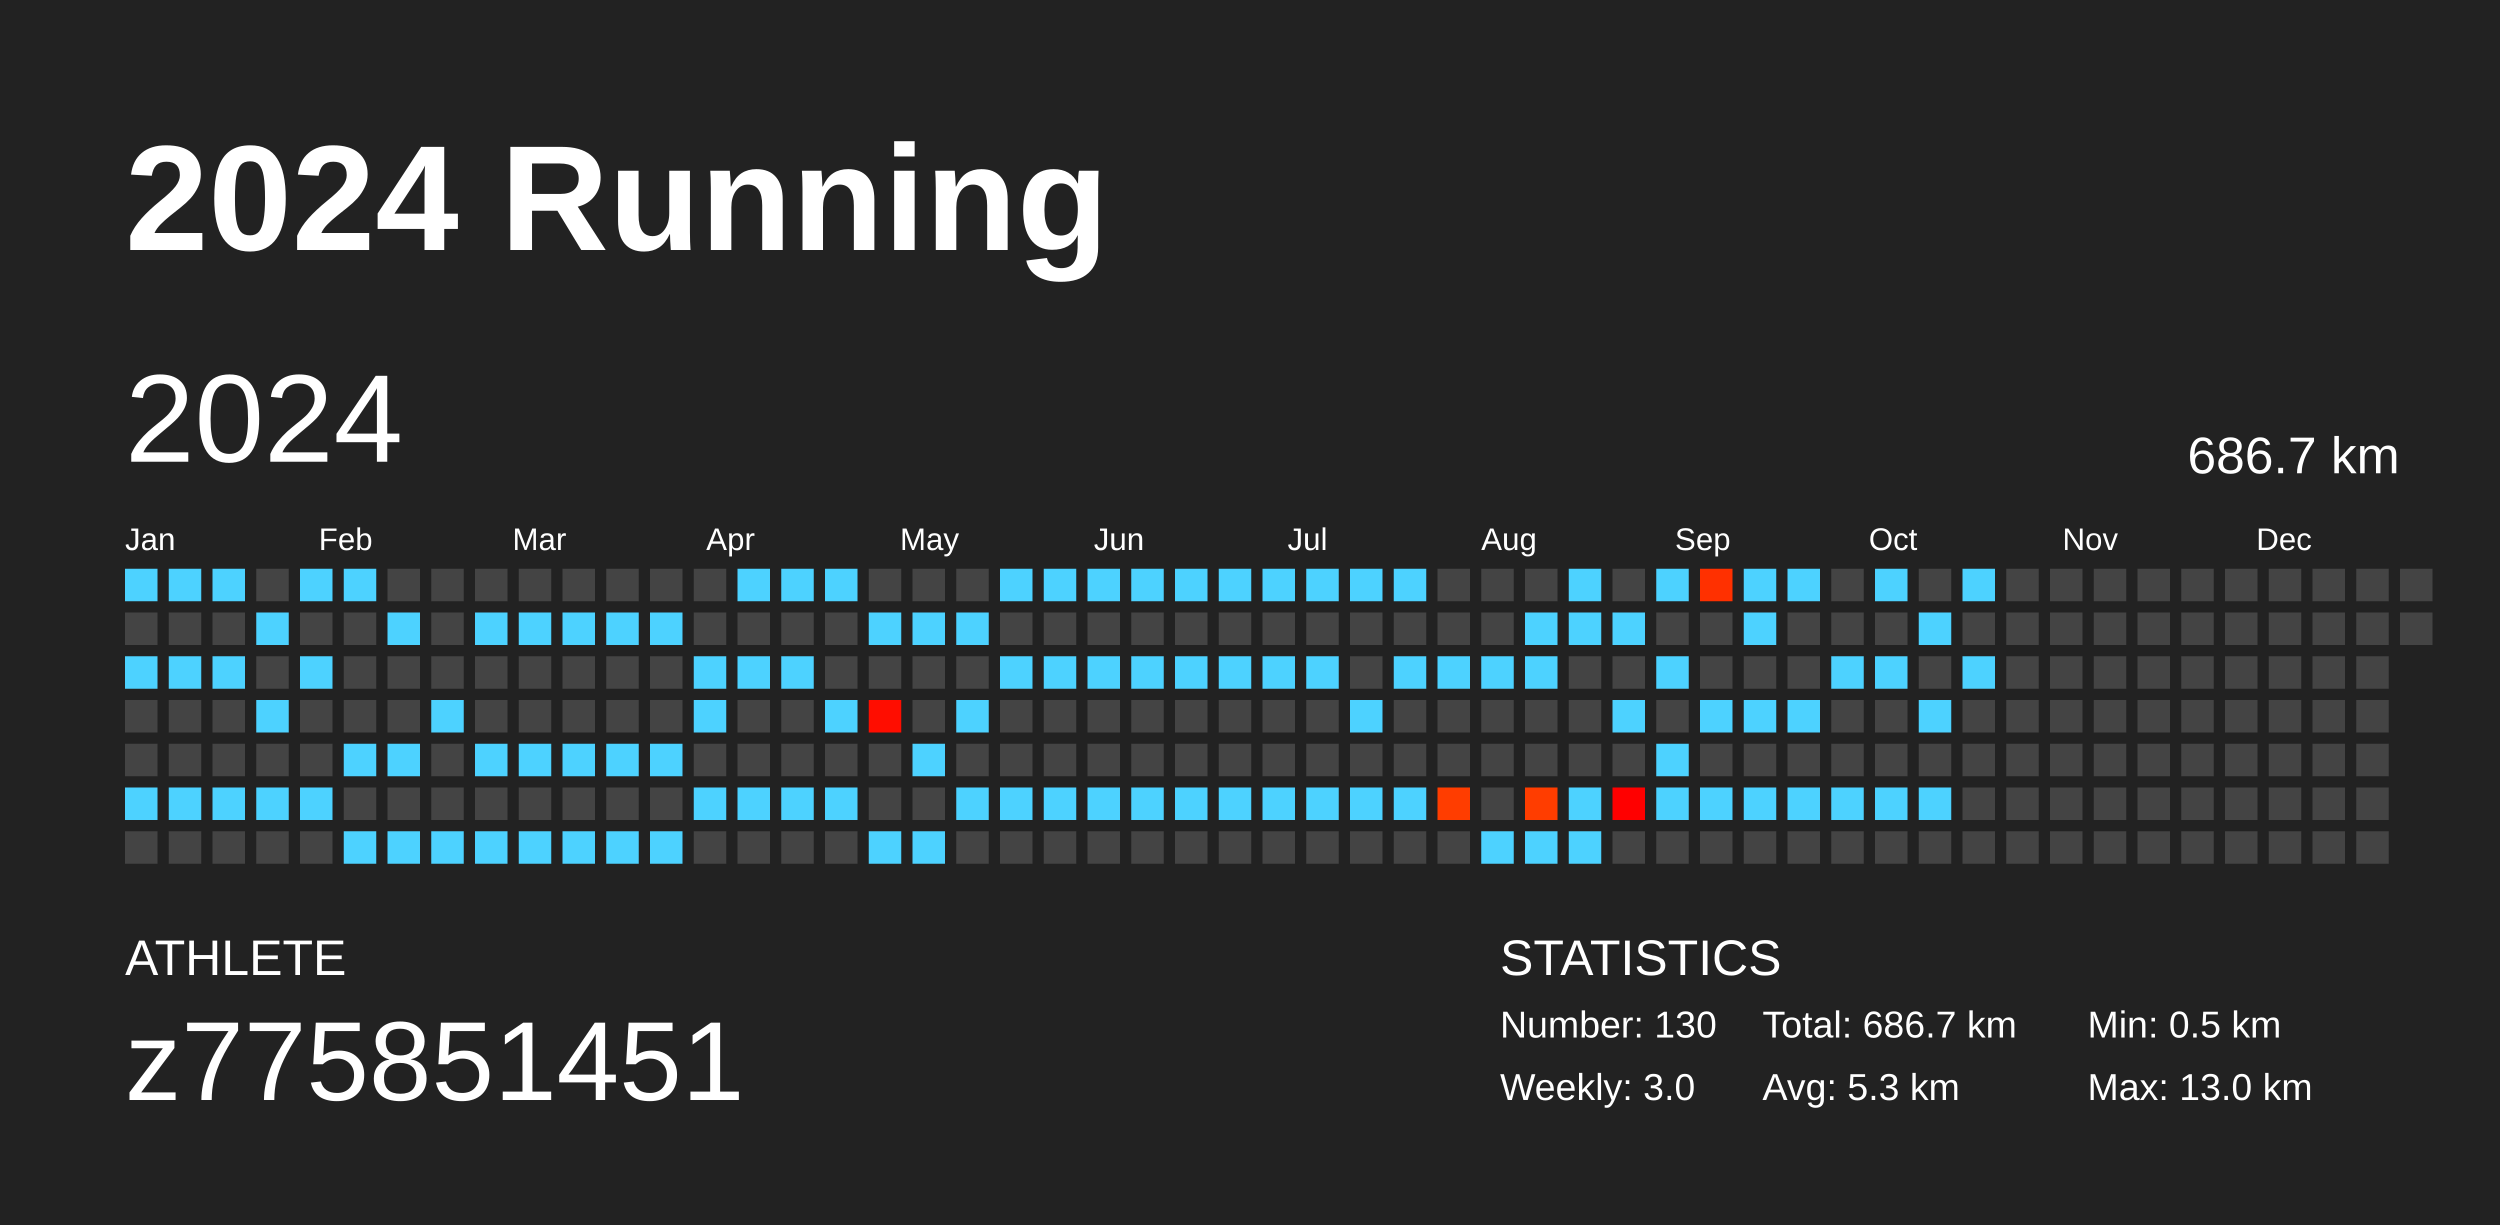
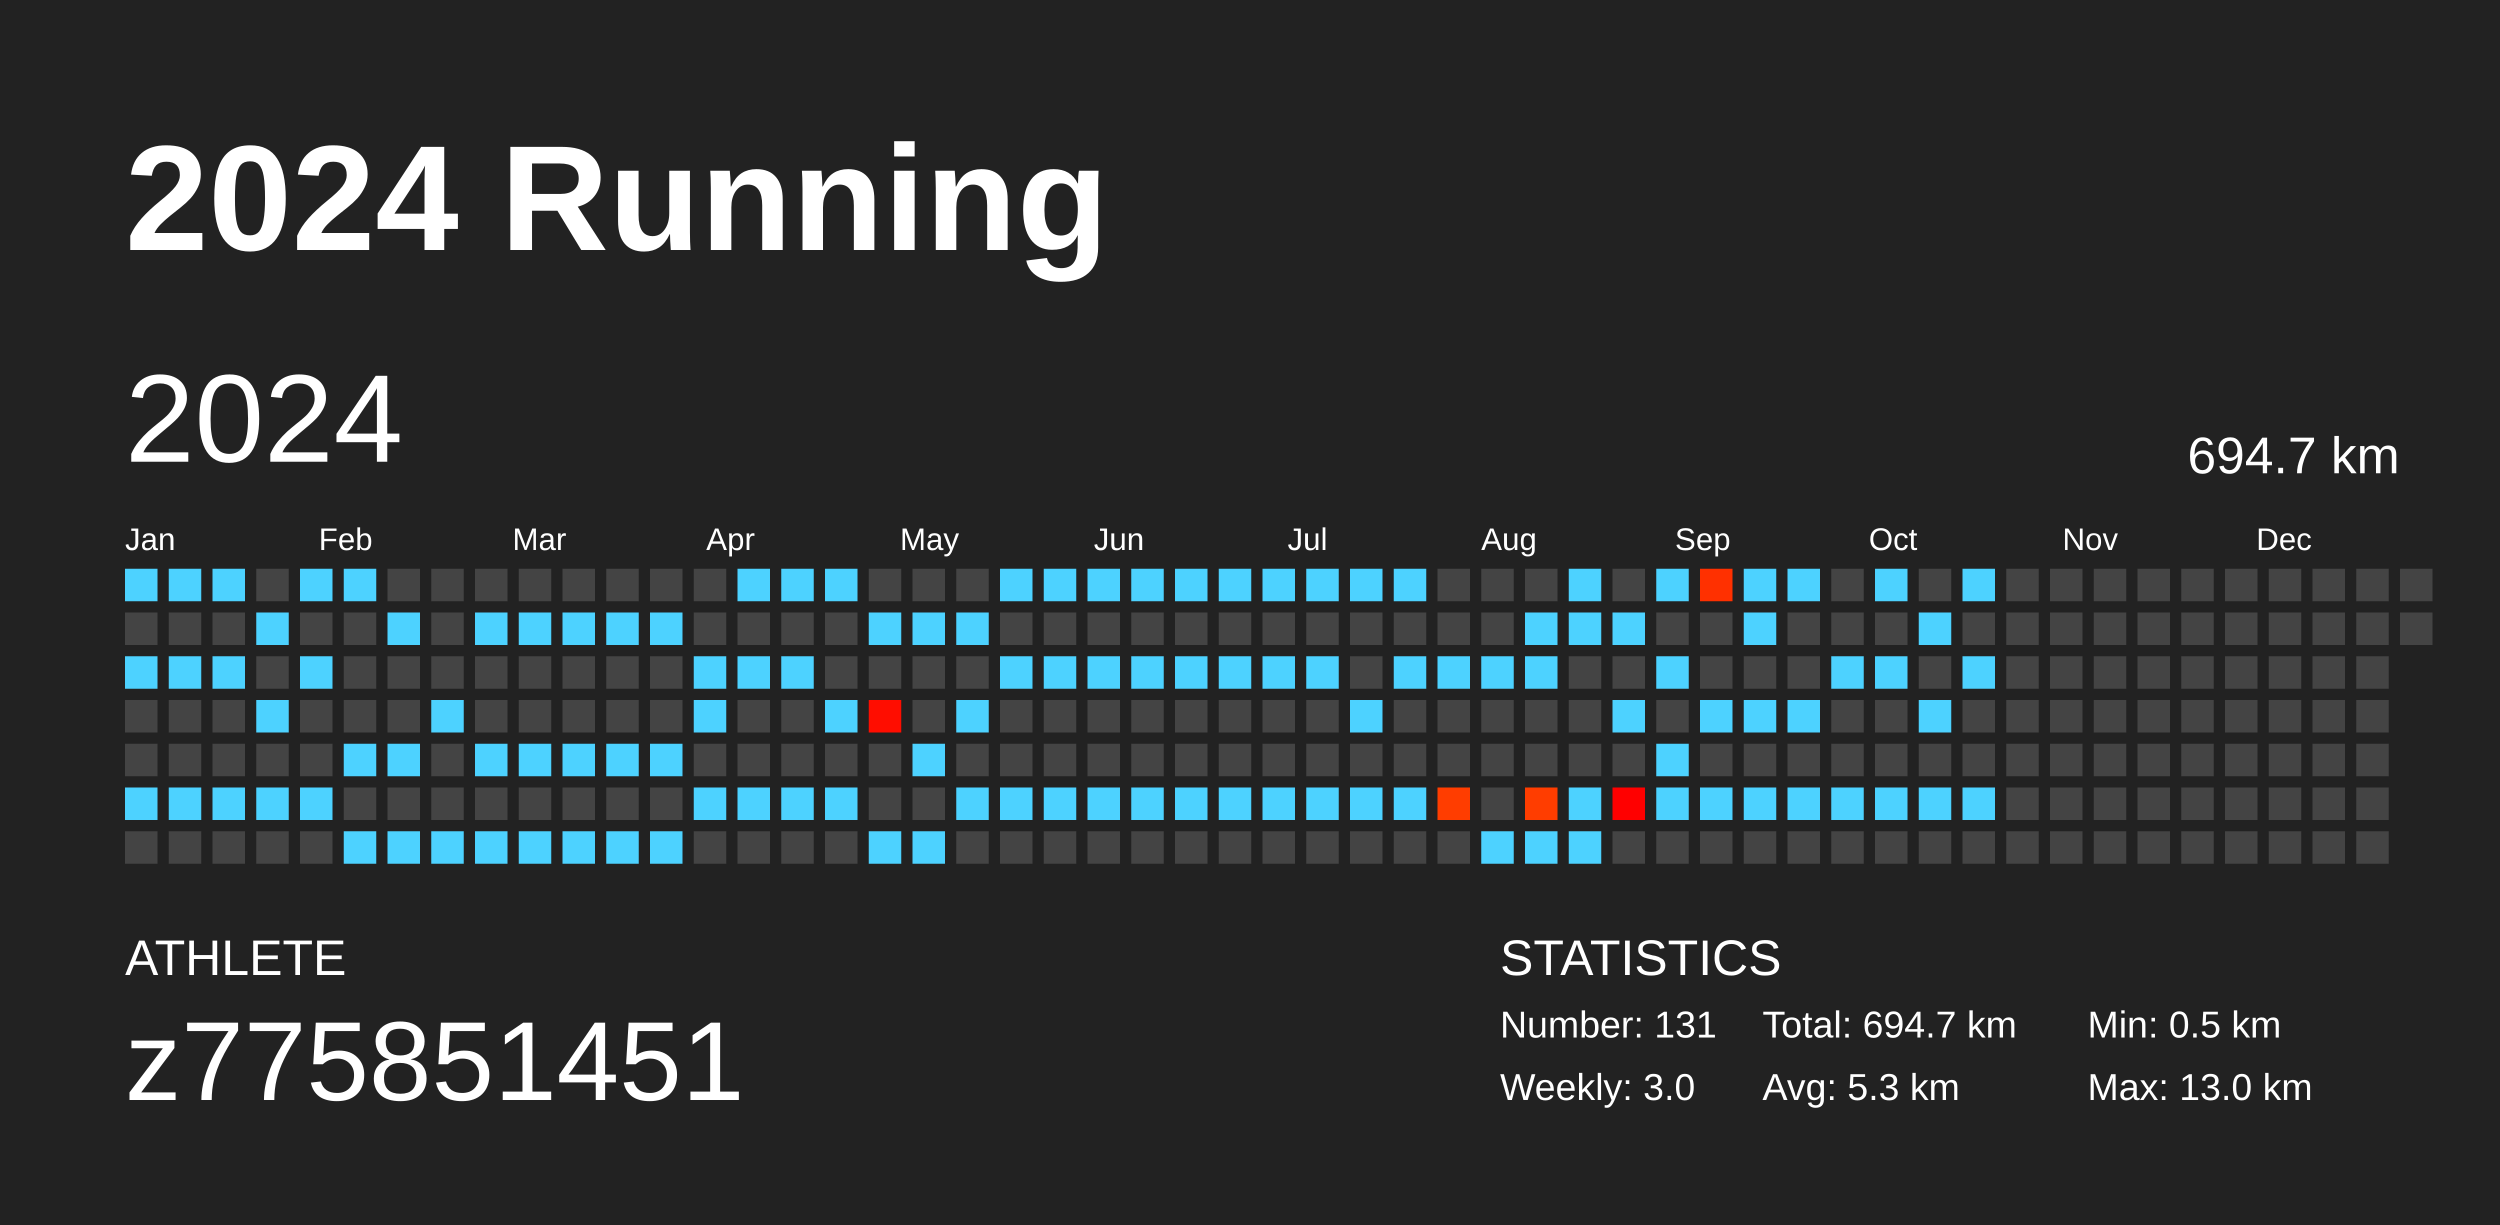
<svg xmlns="http://www.w3.org/2000/svg" baseProfile="full" height="98mm" version="1.1" viewBox="0,0,200,98" width="200mm">
  <defs />
  <rect fill="#222222" height="98" width="200" x="0" y="0" />
  <text fill="#FFFFFF" style="font-size:12px; font-family:Arial; font-weight:bold;" x="10" y="20">2024 Running</text>
  <text fill="#FFFFFF" style="font-size:4px; font-family:Arial" x="10" y="78">ATHLETE</text>
  <text fill="#FFFFFF" style="font-size:9px; font-family:Arial" x="10" y="88">z775851451</text>
  <text fill="#FFFFFF" style="font-size:4px; font-family:Arial" x="120" y="78">STATISTICS</text>
-   <text fill="#FFFFFF" style="font-size:3px; font-family:Arial" x="120" y="83">Number: 130</text>
+   <text fill="#FFFFFF" style="font-size:3px; font-family:Arial" x="120" y="83">Number: 131</text>
  <text fill="#FFFFFF" style="font-size:3px; font-family:Arial" x="120" y="88">Weekly: 3.0</text>
-   <text fill="#FFFFFF" style="font-size:3px; font-family:Arial" x="141" y="83">Total: 686.7 km</text>
+   <text fill="#FFFFFF" style="font-size:3px; font-family:Arial" x="141" y="83">Total: 694.7 km</text>
  <text fill="#FFFFFF" style="font-size:3px; font-family:Arial" x="141" y="88">Avg: 5.3 km</text>
  <text fill="#FFFFFF" style="font-size:3px; font-family:Arial" x="167" y="83">Min: 0.5 km</text>
  <text fill="#FFFFFF" style="font-size:3px; font-family:Arial" x="167" y="88">Max: 13.0 km</text>
  <text dominant-baseline="hanging" fill="#FFFFFF" style="font-size:10.0px; font-family:Arial;" x="10" y="30">2024</text>
-   <text dominant-baseline="hanging" fill="#FFFFFF" style="font-size:4.125px; font-family:Arial;" x="175" y="35">686.7 km</text>
+   <text dominant-baseline="hanging" fill="#FFFFFF" style="font-size:4.125px; font-family:Arial;" x="175" y="35">694.7 km</text>
  <text fill="#FFFFFF" style="font-size:2.5px; font-family:Arial" x="10.0" y="44">Jan</text>
  <text fill="#FFFFFF" style="font-size:2.5px; font-family:Arial" x="25.5" y="44">Feb</text>
  <text fill="#FFFFFF" style="font-size:2.5px; font-family:Arial" x="41.0" y="44">Mar</text>
  <text fill="#FFFFFF" style="font-size:2.5px; font-family:Arial" x="56.5" y="44">Apr</text>
  <text fill="#FFFFFF" style="font-size:2.5px; font-family:Arial" x="72.0" y="44">May</text>
  <text fill="#FFFFFF" style="font-size:2.5px; font-family:Arial" x="87.5" y="44">Jun</text>
  <text fill="#FFFFFF" style="font-size:2.5px; font-family:Arial" x="103.0" y="44">Jul</text>
  <text fill="#FFFFFF" style="font-size:2.5px; font-family:Arial" x="118.5" y="44">Aug</text>
  <text fill="#FFFFFF" style="font-size:2.5px; font-family:Arial" x="134.0" y="44">Sep</text>
  <text fill="#FFFFFF" style="font-size:2.5px; font-family:Arial" x="149.5" y="44">Oct</text>
  <text fill="#FFFFFF" style="font-size:2.5px; font-family:Arial" x="165.0" y="44">Nov</text>
  <text fill="#FFFFFF" style="font-size:2.5px; font-family:Arial" x="180.5" y="44">Dec</text>
  <rect fill="#4dd2ff" height="2.6" width="2.6" x="10.0" y="45.5" />
  <rect fill="#444444" height="2.6" width="2.6" x="10.0" y="49.0" />
  <rect fill="#4dd2ff" height="2.6" width="2.6" x="10.0" y="52.5" />
  <rect fill="#444444" height="2.6" width="2.6" x="10.0" y="56.0" />
  <rect fill="#444444" height="2.6" width="2.6" x="10.0" y="59.5" />
  <rect fill="#4dd2ff" height="2.6" width="2.6" x="10.0" y="63.0" />
  <rect fill="#444444" height="2.6" width="2.6" x="10.0" y="66.5" />
  <rect fill="#4dd2ff" height="2.6" width="2.6" x="13.5" y="45.5" />
  <rect fill="#444444" height="2.6" width="2.6" x="13.5" y="49.0" />
  <rect fill="#4dd2ff" height="2.6" width="2.6" x="13.5" y="52.5" />
  <rect fill="#444444" height="2.6" width="2.6" x="13.5" y="56.0" />
  <rect fill="#444444" height="2.6" width="2.6" x="13.5" y="59.5" />
  <rect fill="#4dd2ff" height="2.6" width="2.6" x="13.5" y="63.0" />
  <rect fill="#444444" height="2.6" width="2.6" x="13.5" y="66.5" />
  <rect fill="#4dd2ff" height="2.6" width="2.6" x="17.0" y="45.5" />
  <rect fill="#444444" height="2.6" width="2.6" x="17.0" y="49.0" />
  <rect fill="#4dd2ff" height="2.6" width="2.6" x="17.0" y="52.5" />
  <rect fill="#444444" height="2.6" width="2.6" x="17.0" y="56.0" />
  <rect fill="#444444" height="2.6" width="2.6" x="17.0" y="59.5" />
  <rect fill="#4dd2ff" height="2.6" width="2.6" x="17.0" y="63.0" />
  <rect fill="#444444" height="2.6" width="2.6" x="17.0" y="66.5" />
  <rect fill="#444444" height="2.6" width="2.6" x="20.5" y="45.5" />
  <rect fill="#4dd2ff" height="2.6" width="2.6" x="20.5" y="49.0" />
  <rect fill="#444444" height="2.6" width="2.6" x="20.5" y="52.5" />
  <rect fill="#4dd2ff" height="2.6" width="2.6" x="20.5" y="56.0" />
  <rect fill="#444444" height="2.6" width="2.6" x="20.5" y="59.5" />
  <rect fill="#4dd2ff" height="2.6" width="2.6" x="20.5" y="63.0" />
  <rect fill="#444444" height="2.6" width="2.6" x="20.5" y="66.5" />
  <rect fill="#4dd2ff" height="2.6" width="2.6" x="24.0" y="45.5" />
  <rect fill="#444444" height="2.6" width="2.6" x="24.0" y="49.0" />
  <rect fill="#4dd2ff" height="2.6" width="2.6" x="24.0" y="52.5" />
  <rect fill="#444444" height="2.6" width="2.6" x="24.0" y="56.0" />
  <rect fill="#444444" height="2.6" width="2.6" x="24.0" y="59.5" />
  <rect fill="#4dd2ff" height="2.6" width="2.6" x="24.0" y="63.0" />
  <rect fill="#444444" height="2.6" width="2.6" x="24.0" y="66.5" />
  <rect fill="#4dd2ff" height="2.6" width="2.6" x="27.5" y="45.5" />
  <rect fill="#444444" height="2.6" width="2.6" x="27.5" y="49.0" />
  <rect fill="#444444" height="2.6" width="2.6" x="27.5" y="52.5" />
  <rect fill="#444444" height="2.6" width="2.6" x="27.5" y="56.0" />
  <rect fill="#4dd2ff" height="2.6" width="2.6" x="27.5" y="59.5" />
  <rect fill="#444444" height="2.6" width="2.6" x="27.5" y="63.0" />
  <rect fill="#4dd2ff" height="2.6" width="2.6" x="27.5" y="66.5" />
  <rect fill="#444444" height="2.6" width="2.6" x="31.0" y="45.5" />
  <rect fill="#4dd2ff" height="2.6" width="2.6" x="31.0" y="49.0" />
  <rect fill="#444444" height="2.6" width="2.6" x="31.0" y="52.5" />
  <rect fill="#444444" height="2.6" width="2.6" x="31.0" y="56.0" />
  <rect fill="#4dd2ff" height="2.6" width="2.6" x="31.0" y="59.5" />
  <rect fill="#444444" height="2.6" width="2.6" x="31.0" y="63.0" />
  <rect fill="#4dd2ff" height="2.6" width="2.6" x="31.0" y="66.5" />
  <rect fill="#444444" height="2.6" width="2.6" x="34.5" y="45.5" />
  <rect fill="#444444" height="2.6" width="2.6" x="34.5" y="49.0" />
  <rect fill="#444444" height="2.6" width="2.6" x="34.5" y="52.5" />
  <rect fill="#4dd2ff" height="2.6" width="2.6" x="34.5" y="56.0" />
  <rect fill="#444444" height="2.6" width="2.6" x="34.5" y="59.5" />
  <rect fill="#444444" height="2.6" width="2.6" x="34.5" y="63.0" />
  <rect fill="#4dd2ff" height="2.6" width="2.6" x="34.5" y="66.5" />
  <rect fill="#444444" height="2.6" width="2.6" x="38.0" y="45.5" />
  <rect fill="#4dd2ff" height="2.6" width="2.6" x="38.0" y="49.0" />
  <rect fill="#444444" height="2.6" width="2.6" x="38.0" y="52.5" />
  <rect fill="#444444" height="2.6" width="2.6" x="38.0" y="56.0" />
  <rect fill="#4dd2ff" height="2.6" width="2.6" x="38.0" y="59.5" />
  <rect fill="#444444" height="2.6" width="2.6" x="38.0" y="63.0" />
  <rect fill="#4dd2ff" height="2.6" width="2.6" x="38.0" y="66.5" />
  <rect fill="#444444" height="2.6" width="2.6" x="41.5" y="45.5" />
  <rect fill="#4dd2ff" height="2.6" width="2.6" x="41.5" y="49.0" />
  <rect fill="#444444" height="2.6" width="2.6" x="41.5" y="52.5" />
  <rect fill="#444444" height="2.6" width="2.6" x="41.5" y="56.0" />
  <rect fill="#4dd2ff" height="2.6" width="2.6" x="41.5" y="59.5" />
  <rect fill="#444444" height="2.6" width="2.6" x="41.5" y="63.0" />
  <rect fill="#4dd2ff" height="2.6" width="2.6" x="41.5" y="66.5" />
  <rect fill="#444444" height="2.6" width="2.6" x="45.0" y="45.5" />
  <rect fill="#4dd2ff" height="2.6" width="2.6" x="45.0" y="49.0" />
  <rect fill="#444444" height="2.6" width="2.6" x="45.0" y="52.5" />
  <rect fill="#444444" height="2.6" width="2.6" x="45.0" y="56.0" />
  <rect fill="#4dd2ff" height="2.6" width="2.6" x="45.0" y="59.5" />
  <rect fill="#444444" height="2.6" width="2.6" x="45.0" y="63.0" />
  <rect fill="#4dd2ff" height="2.6" width="2.6" x="45.0" y="66.5" />
  <rect fill="#444444" height="2.6" width="2.6" x="48.5" y="45.5" />
  <rect fill="#4dd2ff" height="2.6" width="2.6" x="48.5" y="49.0" />
  <rect fill="#444444" height="2.6" width="2.6" x="48.5" y="52.5" />
  <rect fill="#444444" height="2.6" width="2.6" x="48.5" y="56.0" />
  <rect fill="#4dd2ff" height="2.6" width="2.6" x="48.5" y="59.5" />
  <rect fill="#444444" height="2.6" width="2.6" x="48.5" y="63.0" />
  <rect fill="#4dd2ff" height="2.6" width="2.6" x="48.5" y="66.5" />
  <rect fill="#444444" height="2.6" width="2.6" x="52.0" y="45.5" />
  <rect fill="#4dd2ff" height="2.6" width="2.6" x="52.0" y="49.0" />
  <rect fill="#444444" height="2.6" width="2.6" x="52.0" y="52.5" />
  <rect fill="#444444" height="2.6" width="2.6" x="52.0" y="56.0" />
  <rect fill="#4dd2ff" height="2.6" width="2.6" x="52.0" y="59.5" />
  <rect fill="#444444" height="2.6" width="2.6" x="52.0" y="63.0" />
  <rect fill="#4dd2ff" height="2.6" width="2.6" x="52.0" y="66.5" />
  <rect fill="#444444" height="2.6" width="2.6" x="55.5" y="45.5" />
  <rect fill="#444444" height="2.6" width="2.6" x="55.5" y="49.0" />
  <rect fill="#4dd2ff" height="2.6" width="2.6" x="55.5" y="52.5" />
  <rect fill="#4dd2ff" height="2.6" width="2.6" x="55.5" y="56.0" />
  <rect fill="#444444" height="2.6" width="2.6" x="55.5" y="59.5" />
  <rect fill="#4dd2ff" height="2.6" width="2.6" x="55.5" y="63.0" />
  <rect fill="#444444" height="2.6" width="2.6" x="55.5" y="66.5" />
  <rect fill="#4dd2ff" height="2.6" width="2.6" x="59.0" y="45.5" />
  <rect fill="#444444" height="2.6" width="2.6" x="59.0" y="49.0" />
  <rect fill="#4dd2ff" height="2.6" width="2.6" x="59.0" y="52.5" />
  <rect fill="#444444" height="2.6" width="2.6" x="59.0" y="56.0" />
  <rect fill="#444444" height="2.6" width="2.6" x="59.0" y="59.5" />
  <rect fill="#4dd2ff" height="2.6" width="2.6" x="59.0" y="63.0" />
  <rect fill="#444444" height="2.6" width="2.6" x="59.0" y="66.5" />
  <rect fill="#4dd2ff" height="2.6" width="2.6" x="62.5" y="45.5" />
  <rect fill="#444444" height="2.6" width="2.6" x="62.5" y="49.0" />
  <rect fill="#4dd2ff" height="2.6" width="2.6" x="62.5" y="52.5" />
  <rect fill="#444444" height="2.6" width="2.6" x="62.5" y="56.0" />
  <rect fill="#444444" height="2.6" width="2.6" x="62.5" y="59.5" />
  <rect fill="#4dd2ff" height="2.6" width="2.6" x="62.5" y="63.0" />
  <rect fill="#444444" height="2.6" width="2.6" x="62.5" y="66.5" />
  <rect fill="#4dd2ff" height="2.6" width="2.6" x="66.0" y="45.5" />
  <rect fill="#444444" height="2.6" width="2.6" x="66.0" y="49.0" />
  <rect fill="#444444" height="2.6" width="2.6" x="66.0" y="52.5" />
  <rect fill="#4dd2ff" height="2.6" width="2.6" x="66.0" y="56.0" />
  <rect fill="#444444" height="2.6" width="2.6" x="66.0" y="59.5" />
  <rect fill="#4dd2ff" height="2.6" width="2.6" x="66.0" y="63.0" />
  <rect fill="#444444" height="2.6" width="2.6" x="66.0" y="66.5" />
  <rect fill="#444444" height="2.6" width="2.6" x="69.5" y="45.5" />
  <rect fill="#4dd2ff" height="2.6" width="2.6" x="69.5" y="49.0" />
  <rect fill="#444444" height="2.6" width="2.6" x="69.5" y="52.5" />
  <rect fill="#ff0d00" height="2.6" width="2.6" x="69.5" y="56.0" />
  <rect fill="#444444" height="2.6" width="2.6" x="69.5" y="59.5" />
  <rect fill="#444444" height="2.6" width="2.6" x="69.5" y="63.0" />
  <rect fill="#4dd2ff" height="2.6" width="2.6" x="69.5" y="66.5" />
  <rect fill="#444444" height="2.6" width="2.6" x="73.0" y="45.5" />
  <rect fill="#4dd2ff" height="2.6" width="2.6" x="73.0" y="49.0" />
  <rect fill="#444444" height="2.6" width="2.6" x="73.0" y="52.5" />
  <rect fill="#444444" height="2.6" width="2.6" x="73.0" y="56.0" />
  <rect fill="#4dd2ff" height="2.6" width="2.6" x="73.0" y="59.5" />
  <rect fill="#444444" height="2.6" width="2.6" x="73.0" y="63.0" />
  <rect fill="#4dd2ff" height="2.6" width="2.6" x="73.0" y="66.5" />
  <rect fill="#444444" height="2.6" width="2.6" x="76.5" y="45.5" />
  <rect fill="#4dd2ff" height="2.6" width="2.6" x="76.5" y="49.0" />
  <rect fill="#444444" height="2.6" width="2.6" x="76.5" y="52.5" />
  <rect fill="#4dd2ff" height="2.6" width="2.6" x="76.5" y="56.0" />
  <rect fill="#444444" height="2.6" width="2.6" x="76.5" y="59.5" />
  <rect fill="#4dd2ff" height="2.6" width="2.6" x="76.5" y="63.0" />
  <rect fill="#444444" height="2.6" width="2.6" x="76.5" y="66.5" />
  <rect fill="#4dd2ff" height="2.6" width="2.6" x="80.0" y="45.5" />
  <rect fill="#444444" height="2.6" width="2.6" x="80.0" y="49.0" />
  <rect fill="#4dd2ff" height="2.6" width="2.6" x="80.0" y="52.5" />
  <rect fill="#444444" height="2.6" width="2.6" x="80.0" y="56.0" />
  <rect fill="#444444" height="2.6" width="2.6" x="80.0" y="59.5" />
  <rect fill="#4dd2ff" height="2.6" width="2.6" x="80.0" y="63.0" />
  <rect fill="#444444" height="2.6" width="2.6" x="80.0" y="66.5" />
  <rect fill="#4dd2ff" height="2.6" width="2.6" x="83.5" y="45.5" />
  <rect fill="#444444" height="2.6" width="2.6" x="83.5" y="49.0" />
  <rect fill="#4dd2ff" height="2.6" width="2.6" x="83.5" y="52.5" />
  <rect fill="#444444" height="2.6" width="2.6" x="83.5" y="56.0" />
  <rect fill="#444444" height="2.6" width="2.6" x="83.5" y="59.5" />
  <rect fill="#4dd2ff" height="2.6" width="2.6" x="83.5" y="63.0" />
  <rect fill="#444444" height="2.6" width="2.6" x="83.5" y="66.5" />
  <rect fill="#4dd2ff" height="2.6" width="2.6" x="87.0" y="45.5" />
  <rect fill="#444444" height="2.6" width="2.6" x="87.0" y="49.0" />
  <rect fill="#4dd2ff" height="2.6" width="2.6" x="87.0" y="52.5" />
  <rect fill="#444444" height="2.6" width="2.6" x="87.0" y="56.0" />
  <rect fill="#444444" height="2.6" width="2.6" x="87.0" y="59.5" />
  <rect fill="#4dd2ff" height="2.6" width="2.6" x="87.0" y="63.0" />
  <rect fill="#444444" height="2.6" width="2.6" x="87.0" y="66.5" />
  <rect fill="#4dd2ff" height="2.6" width="2.6" x="90.5" y="45.5" />
  <rect fill="#444444" height="2.6" width="2.6" x="90.5" y="49.0" />
  <rect fill="#4dd2ff" height="2.6" width="2.6" x="90.5" y="52.5" />
  <rect fill="#444444" height="2.6" width="2.6" x="90.5" y="56.0" />
  <rect fill="#444444" height="2.6" width="2.6" x="90.5" y="59.5" />
  <rect fill="#4dd2ff" height="2.6" width="2.6" x="90.5" y="63.0" />
  <rect fill="#444444" height="2.6" width="2.6" x="90.5" y="66.5" />
  <rect fill="#4dd2ff" height="2.6" width="2.6" x="94.0" y="45.5" />
  <rect fill="#444444" height="2.6" width="2.6" x="94.0" y="49.0" />
  <rect fill="#4dd2ff" height="2.6" width="2.6" x="94.0" y="52.5" />
  <rect fill="#444444" height="2.6" width="2.6" x="94.0" y="56.0" />
  <rect fill="#444444" height="2.6" width="2.6" x="94.0" y="59.5" />
  <rect fill="#4dd2ff" height="2.6" width="2.6" x="94.0" y="63.0" />
  <rect fill="#444444" height="2.6" width="2.6" x="94.0" y="66.5" />
  <rect fill="#4dd2ff" height="2.6" width="2.6" x="97.5" y="45.5" />
  <rect fill="#444444" height="2.6" width="2.6" x="97.5" y="49.0" />
  <rect fill="#4dd2ff" height="2.6" width="2.6" x="97.5" y="52.5" />
  <rect fill="#444444" height="2.6" width="2.6" x="97.5" y="56.0" />
  <rect fill="#444444" height="2.6" width="2.6" x="97.5" y="59.5" />
  <rect fill="#4dd2ff" height="2.6" width="2.6" x="97.5" y="63.0" />
  <rect fill="#444444" height="2.6" width="2.6" x="97.5" y="66.5" />
  <rect fill="#4dd2ff" height="2.6" width="2.6" x="101.0" y="45.5" />
  <rect fill="#444444" height="2.6" width="2.6" x="101.0" y="49.0" />
  <rect fill="#4dd2ff" height="2.6" width="2.6" x="101.0" y="52.5" />
  <rect fill="#444444" height="2.6" width="2.6" x="101.0" y="56.0" />
  <rect fill="#444444" height="2.6" width="2.6" x="101.0" y="59.5" />
  <rect fill="#4dd2ff" height="2.6" width="2.6" x="101.0" y="63.0" />
  <rect fill="#444444" height="2.6" width="2.6" x="101.0" y="66.5" />
  <rect fill="#4dd2ff" height="2.6" width="2.6" x="104.5" y="45.5" />
  <rect fill="#444444" height="2.6" width="2.6" x="104.5" y="49.0" />
  <rect fill="#4dd2ff" height="2.6" width="2.6" x="104.5" y="52.5" />
  <rect fill="#444444" height="2.6" width="2.6" x="104.5" y="56.0" />
  <rect fill="#444444" height="2.6" width="2.6" x="104.5" y="59.5" />
  <rect fill="#4dd2ff" height="2.6" width="2.6" x="104.5" y="63.0" />
  <rect fill="#444444" height="2.6" width="2.6" x="104.5" y="66.5" />
  <rect fill="#4dd2ff" height="2.6" width="2.6" x="108.0" y="45.5" />
  <rect fill="#444444" height="2.6" width="2.6" x="108.0" y="49.0" />
  <rect fill="#444444" height="2.6" width="2.6" x="108.0" y="52.5" />
  <rect fill="#4dd2ff" height="2.6" width="2.6" x="108.0" y="56.0" />
  <rect fill="#444444" height="2.6" width="2.6" x="108.0" y="59.5" />
  <rect fill="#4dd2ff" height="2.6" width="2.6" x="108.0" y="63.0" />
  <rect fill="#444444" height="2.6" width="2.6" x="108.0" y="66.5" />
  <rect fill="#4dd2ff" height="2.6" width="2.6" x="111.5" y="45.5" />
  <rect fill="#444444" height="2.6" width="2.6" x="111.5" y="49.0" />
  <rect fill="#4dd2ff" height="2.6" width="2.6" x="111.5" y="52.5" />
  <rect fill="#444444" height="2.6" width="2.6" x="111.5" y="56.0" />
  <rect fill="#444444" height="2.6" width="2.6" x="111.5" y="59.5" />
  <rect fill="#4dd2ff" height="2.6" width="2.6" x="111.5" y="63.0" />
  <rect fill="#444444" height="2.6" width="2.6" x="111.5" y="66.5" />
  <rect fill="#444444" height="2.6" width="2.6" x="115.0" y="45.5" />
  <rect fill="#444444" height="2.6" width="2.6" x="115.0" y="49.0" />
  <rect fill="#4dd2ff" height="2.6" width="2.6" x="115.0" y="52.5" />
  <rect fill="#444444" height="2.6" width="2.6" x="115.0" y="56.0" />
  <rect fill="#444444" height="2.6" width="2.6" x="115.0" y="59.5" />
  <rect fill="#ff3d00" height="2.6" width="2.6" x="115.0" y="63.0" />
  <rect fill="#444444" height="2.6" width="2.6" x="115.0" y="66.5" />
  <rect fill="#444444" height="2.6" width="2.6" x="118.5" y="45.5" />
  <rect fill="#444444" height="2.6" width="2.6" x="118.5" y="49.0" />
  <rect fill="#4dd2ff" height="2.6" width="2.6" x="118.5" y="52.5" />
  <rect fill="#444444" height="2.6" width="2.6" x="118.5" y="56.0" />
  <rect fill="#444444" height="2.6" width="2.6" x="118.5" y="59.5" />
  <rect fill="#444444" height="2.6" width="2.6" x="118.5" y="63.0" />
  <rect fill="#4dd2ff" height="2.6" width="2.6" x="118.5" y="66.5" />
  <rect fill="#444444" height="2.6" width="2.6" x="122.0" y="45.5" />
  <rect fill="#4dd2ff" height="2.6" width="2.6" x="122.0" y="49.0" />
  <rect fill="#4dd2ff" height="2.6" width="2.6" x="122.0" y="52.5" />
  <rect fill="#444444" height="2.6" width="2.6" x="122.0" y="56.0" />
  <rect fill="#444444" height="2.6" width="2.6" x="122.0" y="59.5" />
  <rect fill="#ff3d00" height="2.6" width="2.6" x="122.0" y="63.0" />
  <rect fill="#4dd2ff" height="2.6" width="2.6" x="122.0" y="66.5" />
  <rect fill="#4dd2ff" height="2.6" width="2.6" x="125.5" y="45.5" />
  <rect fill="#4dd2ff" height="2.6" width="2.6" x="125.5" y="49.0" />
  <rect fill="#444444" height="2.6" width="2.6" x="125.5" y="52.5" />
  <rect fill="#444444" height="2.6" width="2.6" x="125.5" y="56.0" />
  <rect fill="#444444" height="2.6" width="2.6" x="125.5" y="59.5" />
  <rect fill="#4dd2ff" height="2.6" width="2.6" x="125.5" y="63.0" />
  <rect fill="#4dd2ff" height="2.6" width="2.6" x="125.5" y="66.5" />
  <rect fill="#444444" height="2.6" width="2.6" x="129.0" y="45.5" />
  <rect fill="#4dd2ff" height="2.6" width="2.6" x="129.0" y="49.0" />
  <rect fill="#444444" height="2.6" width="2.6" x="129.0" y="52.5" />
  <rect fill="#4dd2ff" height="2.6" width="2.6" x="129.0" y="56.0" />
  <rect fill="#444444" height="2.6" width="2.6" x="129.0" y="59.5" />
  <rect fill="#ff0000" height="2.6" width="2.6" x="129.0" y="63.0" />
  <rect fill="#444444" height="2.6" width="2.6" x="129.0" y="66.5" />
  <rect fill="#4dd2ff" height="2.6" width="2.6" x="132.5" y="45.5" />
  <rect fill="#444444" height="2.6" width="2.6" x="132.5" y="49.0" />
  <rect fill="#4dd2ff" height="2.6" width="2.6" x="132.5" y="52.5" />
  <rect fill="#444444" height="2.6" width="2.6" x="132.5" y="56.0" />
  <rect fill="#4dd2ff" height="2.6" width="2.6" x="132.5" y="59.5" />
  <rect fill="#4dd2ff" height="2.6" width="2.6" x="132.5" y="63.0" />
  <rect fill="#444444" height="2.6" width="2.6" x="132.5" y="66.5" />
  <rect fill="#ff3000" height="2.6" width="2.6" x="136.0" y="45.5" />
  <rect fill="#444444" height="2.6" width="2.6" x="136.0" y="49.0" />
  <rect fill="#444444" height="2.6" width="2.6" x="136.0" y="52.5" />
  <rect fill="#4dd2ff" height="2.6" width="2.6" x="136.0" y="56.0" />
  <rect fill="#444444" height="2.6" width="2.6" x="136.0" y="59.5" />
  <rect fill="#4dd2ff" height="2.6" width="2.6" x="136.0" y="63.0" />
  <rect fill="#444444" height="2.6" width="2.6" x="136.0" y="66.5" />
  <rect fill="#4dd2ff" height="2.6" width="2.6" x="139.5" y="45.5" />
  <rect fill="#4dd2ff" height="2.6" width="2.6" x="139.5" y="49.0" />
  <rect fill="#444444" height="2.6" width="2.6" x="139.5" y="52.5" />
  <rect fill="#4dd2ff" height="2.6" width="2.6" x="139.5" y="56.0" />
  <rect fill="#444444" height="2.6" width="2.6" x="139.5" y="59.5" />
  <rect fill="#4dd2ff" height="2.6" width="2.6" x="139.5" y="63.0" />
  <rect fill="#444444" height="2.6" width="2.6" x="139.5" y="66.5" />
  <rect fill="#4dd2ff" height="2.6" width="2.6" x="143.0" y="45.5" />
  <rect fill="#444444" height="2.6" width="2.6" x="143.0" y="49.0" />
  <rect fill="#444444" height="2.6" width="2.6" x="143.0" y="52.5" />
  <rect fill="#4dd2ff" height="2.6" width="2.6" x="143.0" y="56.0" />
  <rect fill="#444444" height="2.6" width="2.6" x="143.0" y="59.5" />
  <rect fill="#4dd2ff" height="2.6" width="2.6" x="143.0" y="63.0" />
  <rect fill="#444444" height="2.6" width="2.6" x="143.0" y="66.5" />
  <rect fill="#444444" height="2.6" width="2.6" x="146.5" y="45.5" />
  <rect fill="#444444" height="2.6" width="2.6" x="146.5" y="49.0" />
  <rect fill="#4dd2ff" height="2.6" width="2.6" x="146.5" y="52.5" />
  <rect fill="#444444" height="2.6" width="2.6" x="146.5" y="56.0" />
  <rect fill="#444444" height="2.6" width="2.6" x="146.5" y="59.5" />
  <rect fill="#4dd2ff" height="2.6" width="2.6" x="146.5" y="63.0" />
  <rect fill="#444444" height="2.6" width="2.6" x="146.5" y="66.5" />
  <rect fill="#4dd2ff" height="2.6" width="2.6" x="150.0" y="45.5" />
  <rect fill="#444444" height="2.6" width="2.6" x="150.0" y="49.0" />
  <rect fill="#4dd2ff" height="2.6" width="2.6" x="150.0" y="52.5" />
  <rect fill="#444444" height="2.6" width="2.6" x="150.0" y="56.0" />
  <rect fill="#444444" height="2.6" width="2.6" x="150.0" y="59.5" />
  <rect fill="#4dd2ff" height="2.6" width="2.6" x="150.0" y="63.0" />
  <rect fill="#444444" height="2.6" width="2.6" x="150.0" y="66.5" />
  <rect fill="#444444" height="2.6" width="2.6" x="153.5" y="45.5" />
  <rect fill="#4dd2ff" height="2.6" width="2.6" x="153.5" y="49.0" />
  <rect fill="#444444" height="2.6" width="2.6" x="153.5" y="52.5" />
  <rect fill="#4dd2ff" height="2.6" width="2.6" x="153.5" y="56.0" />
  <rect fill="#444444" height="2.6" width="2.6" x="153.5" y="59.5" />
  <rect fill="#4dd2ff" height="2.6" width="2.6" x="153.5" y="63.0" />
  <rect fill="#444444" height="2.6" width="2.6" x="153.5" y="66.5" />
  <rect fill="#4dd2ff" height="2.6" width="2.6" x="157.0" y="45.5" />
  <rect fill="#444444" height="2.6" width="2.6" x="157.0" y="49.0" />
  <rect fill="#4dd2ff" height="2.6" width="2.6" x="157.0" y="52.5" />
  <rect fill="#444444" height="2.6" width="2.6" x="157.0" y="56.0" />
  <rect fill="#444444" height="2.6" width="2.6" x="157.0" y="59.5" />
-   <rect fill="#444444" height="2.6" width="2.6" x="157.0" y="63.0" />
+   <rect fill="#4dd2ff" height="2.6" width="2.6" x="157.0" y="63.0" />
  <rect fill="#444444" height="2.6" width="2.6" x="157.0" y="66.5" />
  <rect fill="#444444" height="2.6" width="2.6" x="160.5" y="45.5" />
  <rect fill="#444444" height="2.6" width="2.6" x="160.5" y="49.0" />
  <rect fill="#444444" height="2.6" width="2.6" x="160.5" y="52.5" />
  <rect fill="#444444" height="2.6" width="2.6" x="160.5" y="56.0" />
  <rect fill="#444444" height="2.6" width="2.6" x="160.5" y="59.5" />
  <rect fill="#444444" height="2.6" width="2.6" x="160.5" y="63.0" />
  <rect fill="#444444" height="2.6" width="2.6" x="160.5" y="66.5" />
  <rect fill="#444444" height="2.6" width="2.6" x="164.0" y="45.5" />
  <rect fill="#444444" height="2.6" width="2.6" x="164.0" y="49.0" />
  <rect fill="#444444" height="2.6" width="2.6" x="164.0" y="52.5" />
  <rect fill="#444444" height="2.6" width="2.6" x="164.0" y="56.0" />
  <rect fill="#444444" height="2.6" width="2.6" x="164.0" y="59.5" />
  <rect fill="#444444" height="2.6" width="2.6" x="164.0" y="63.0" />
  <rect fill="#444444" height="2.6" width="2.6" x="164.0" y="66.5" />
  <rect fill="#444444" height="2.6" width="2.6" x="167.5" y="45.5" />
  <rect fill="#444444" height="2.6" width="2.6" x="167.5" y="49.0" />
  <rect fill="#444444" height="2.6" width="2.6" x="167.5" y="52.5" />
  <rect fill="#444444" height="2.6" width="2.6" x="167.5" y="56.0" />
  <rect fill="#444444" height="2.6" width="2.6" x="167.5" y="59.5" />
  <rect fill="#444444" height="2.6" width="2.6" x="167.5" y="63.0" />
  <rect fill="#444444" height="2.6" width="2.6" x="167.5" y="66.5" />
  <rect fill="#444444" height="2.6" width="2.6" x="171.0" y="45.5" />
  <rect fill="#444444" height="2.6" width="2.6" x="171.0" y="49.0" />
  <rect fill="#444444" height="2.6" width="2.6" x="171.0" y="52.5" />
  <rect fill="#444444" height="2.6" width="2.6" x="171.0" y="56.0" />
  <rect fill="#444444" height="2.6" width="2.6" x="171.0" y="59.5" />
  <rect fill="#444444" height="2.6" width="2.6" x="171.0" y="63.0" />
  <rect fill="#444444" height="2.6" width="2.6" x="171.0" y="66.5" />
  <rect fill="#444444" height="2.6" width="2.6" x="174.5" y="45.5" />
  <rect fill="#444444" height="2.6" width="2.6" x="174.5" y="49.0" />
  <rect fill="#444444" height="2.6" width="2.6" x="174.5" y="52.5" />
  <rect fill="#444444" height="2.6" width="2.6" x="174.5" y="56.0" />
  <rect fill="#444444" height="2.6" width="2.6" x="174.5" y="59.5" />
  <rect fill="#444444" height="2.6" width="2.6" x="174.5" y="63.0" />
  <rect fill="#444444" height="2.6" width="2.6" x="174.5" y="66.5" />
  <rect fill="#444444" height="2.6" width="2.6" x="178.0" y="45.5" />
  <rect fill="#444444" height="2.6" width="2.6" x="178.0" y="49.0" />
  <rect fill="#444444" height="2.6" width="2.6" x="178.0" y="52.5" />
  <rect fill="#444444" height="2.6" width="2.6" x="178.0" y="56.0" />
  <rect fill="#444444" height="2.6" width="2.6" x="178.0" y="59.5" />
  <rect fill="#444444" height="2.6" width="2.6" x="178.0" y="63.0" />
  <rect fill="#444444" height="2.6" width="2.6" x="178.0" y="66.5" />
  <rect fill="#444444" height="2.6" width="2.6" x="181.5" y="45.5" />
  <rect fill="#444444" height="2.6" width="2.6" x="181.5" y="49.0" />
  <rect fill="#444444" height="2.6" width="2.6" x="181.5" y="52.5" />
  <rect fill="#444444" height="2.6" width="2.6" x="181.5" y="56.0" />
  <rect fill="#444444" height="2.6" width="2.6" x="181.5" y="59.5" />
  <rect fill="#444444" height="2.6" width="2.6" x="181.5" y="63.0" />
  <rect fill="#444444" height="2.6" width="2.6" x="181.5" y="66.5" />
  <rect fill="#444444" height="2.6" width="2.6" x="185.0" y="45.5" />
  <rect fill="#444444" height="2.6" width="2.6" x="185.0" y="49.0" />
  <rect fill="#444444" height="2.6" width="2.6" x="185.0" y="52.5" />
  <rect fill="#444444" height="2.6" width="2.6" x="185.0" y="56.0" />
  <rect fill="#444444" height="2.6" width="2.6" x="185.0" y="59.5" />
  <rect fill="#444444" height="2.6" width="2.6" x="185.0" y="63.0" />
  <rect fill="#444444" height="2.6" width="2.6" x="185.0" y="66.5" />
  <rect fill="#444444" height="2.6" width="2.6" x="188.5" y="45.5" />
  <rect fill="#444444" height="2.6" width="2.6" x="188.5" y="49.0" />
  <rect fill="#444444" height="2.6" width="2.6" x="188.5" y="52.5" />
  <rect fill="#444444" height="2.6" width="2.6" x="188.5" y="56.0" />
  <rect fill="#444444" height="2.6" width="2.6" x="188.5" y="59.5" />
  <rect fill="#444444" height="2.6" width="2.6" x="188.5" y="63.0" />
  <rect fill="#444444" height="2.6" width="2.6" x="188.5" y="66.5" />
  <rect fill="#444444" height="2.6" width="2.6" x="192.0" y="45.5" />
  <rect fill="#444444" height="2.6" width="2.6" x="192.0" y="49.0" />
</svg>
